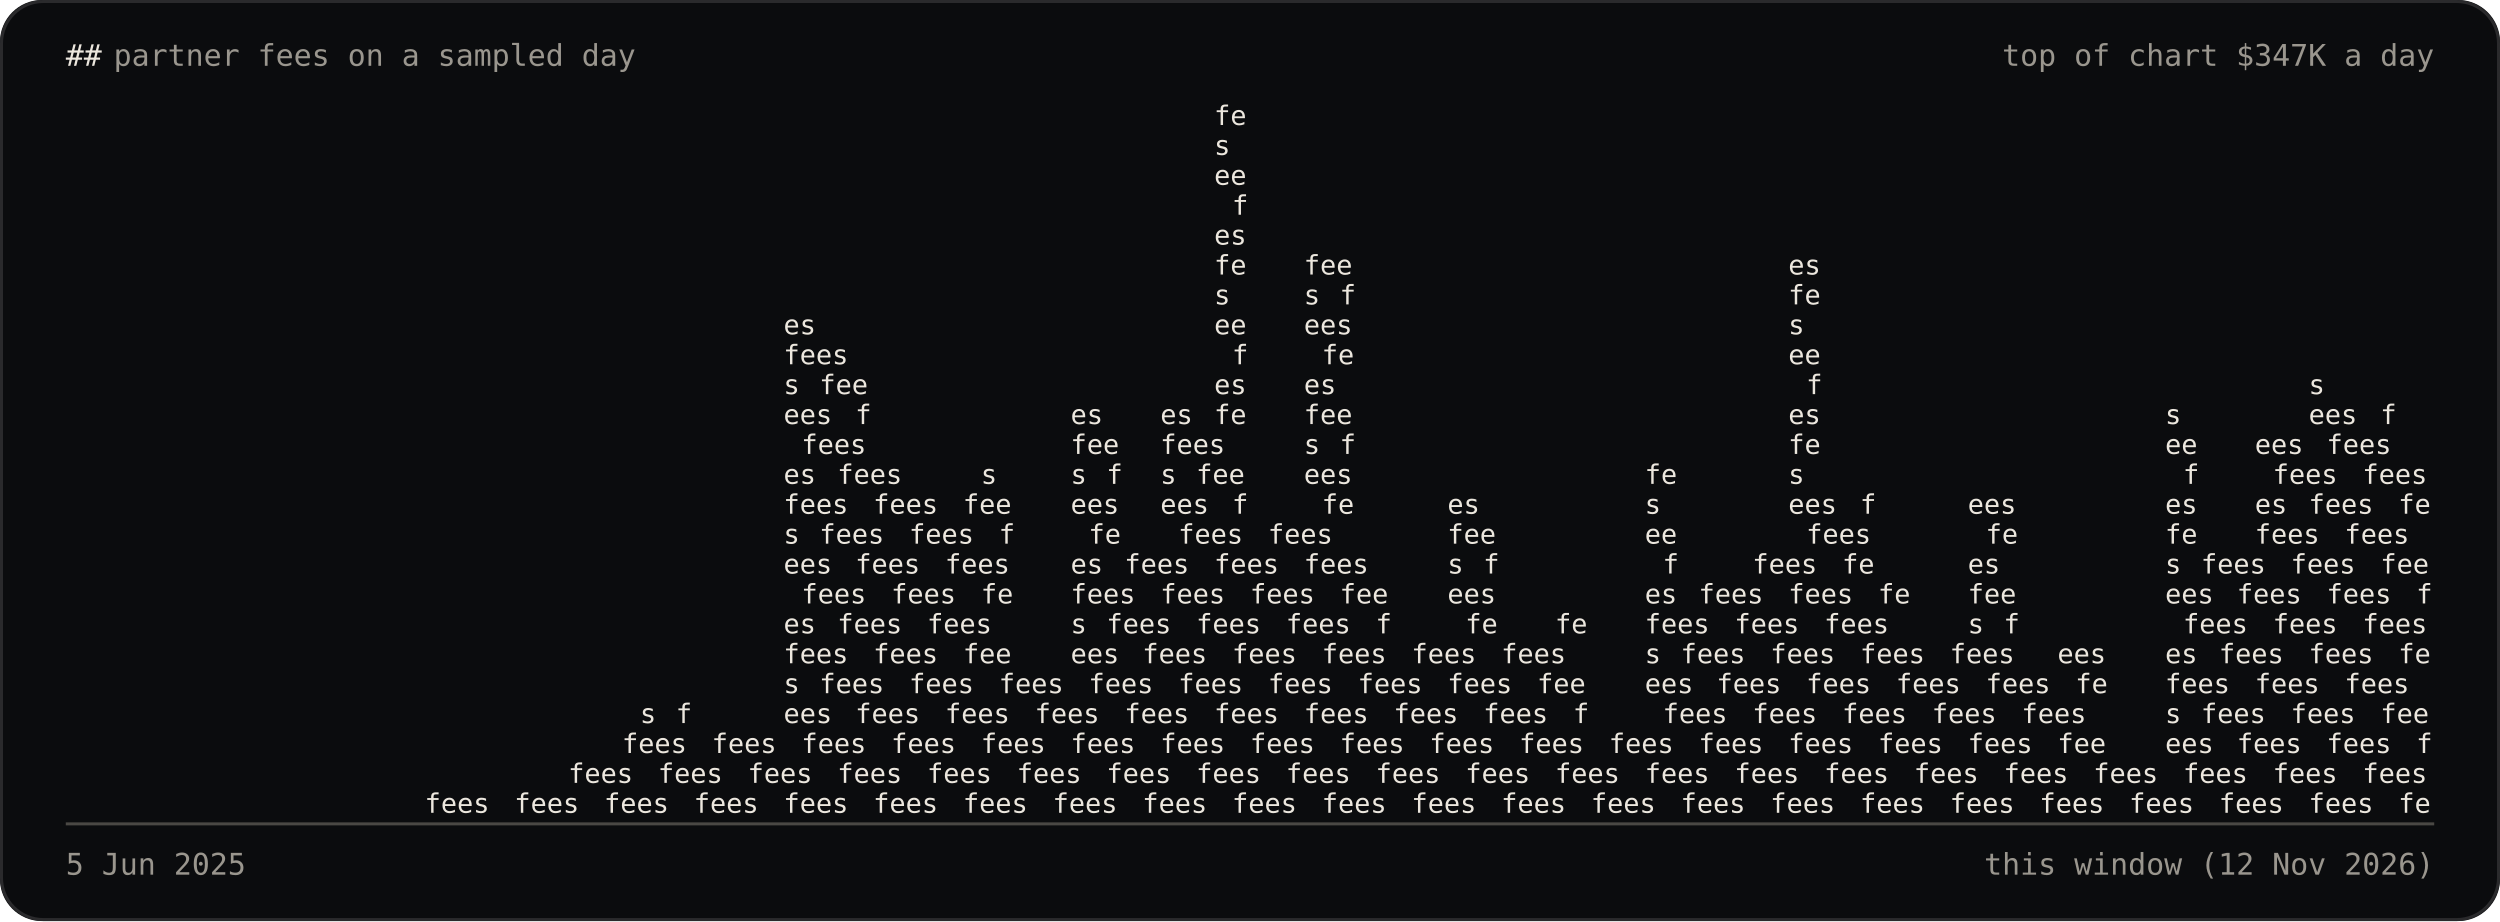
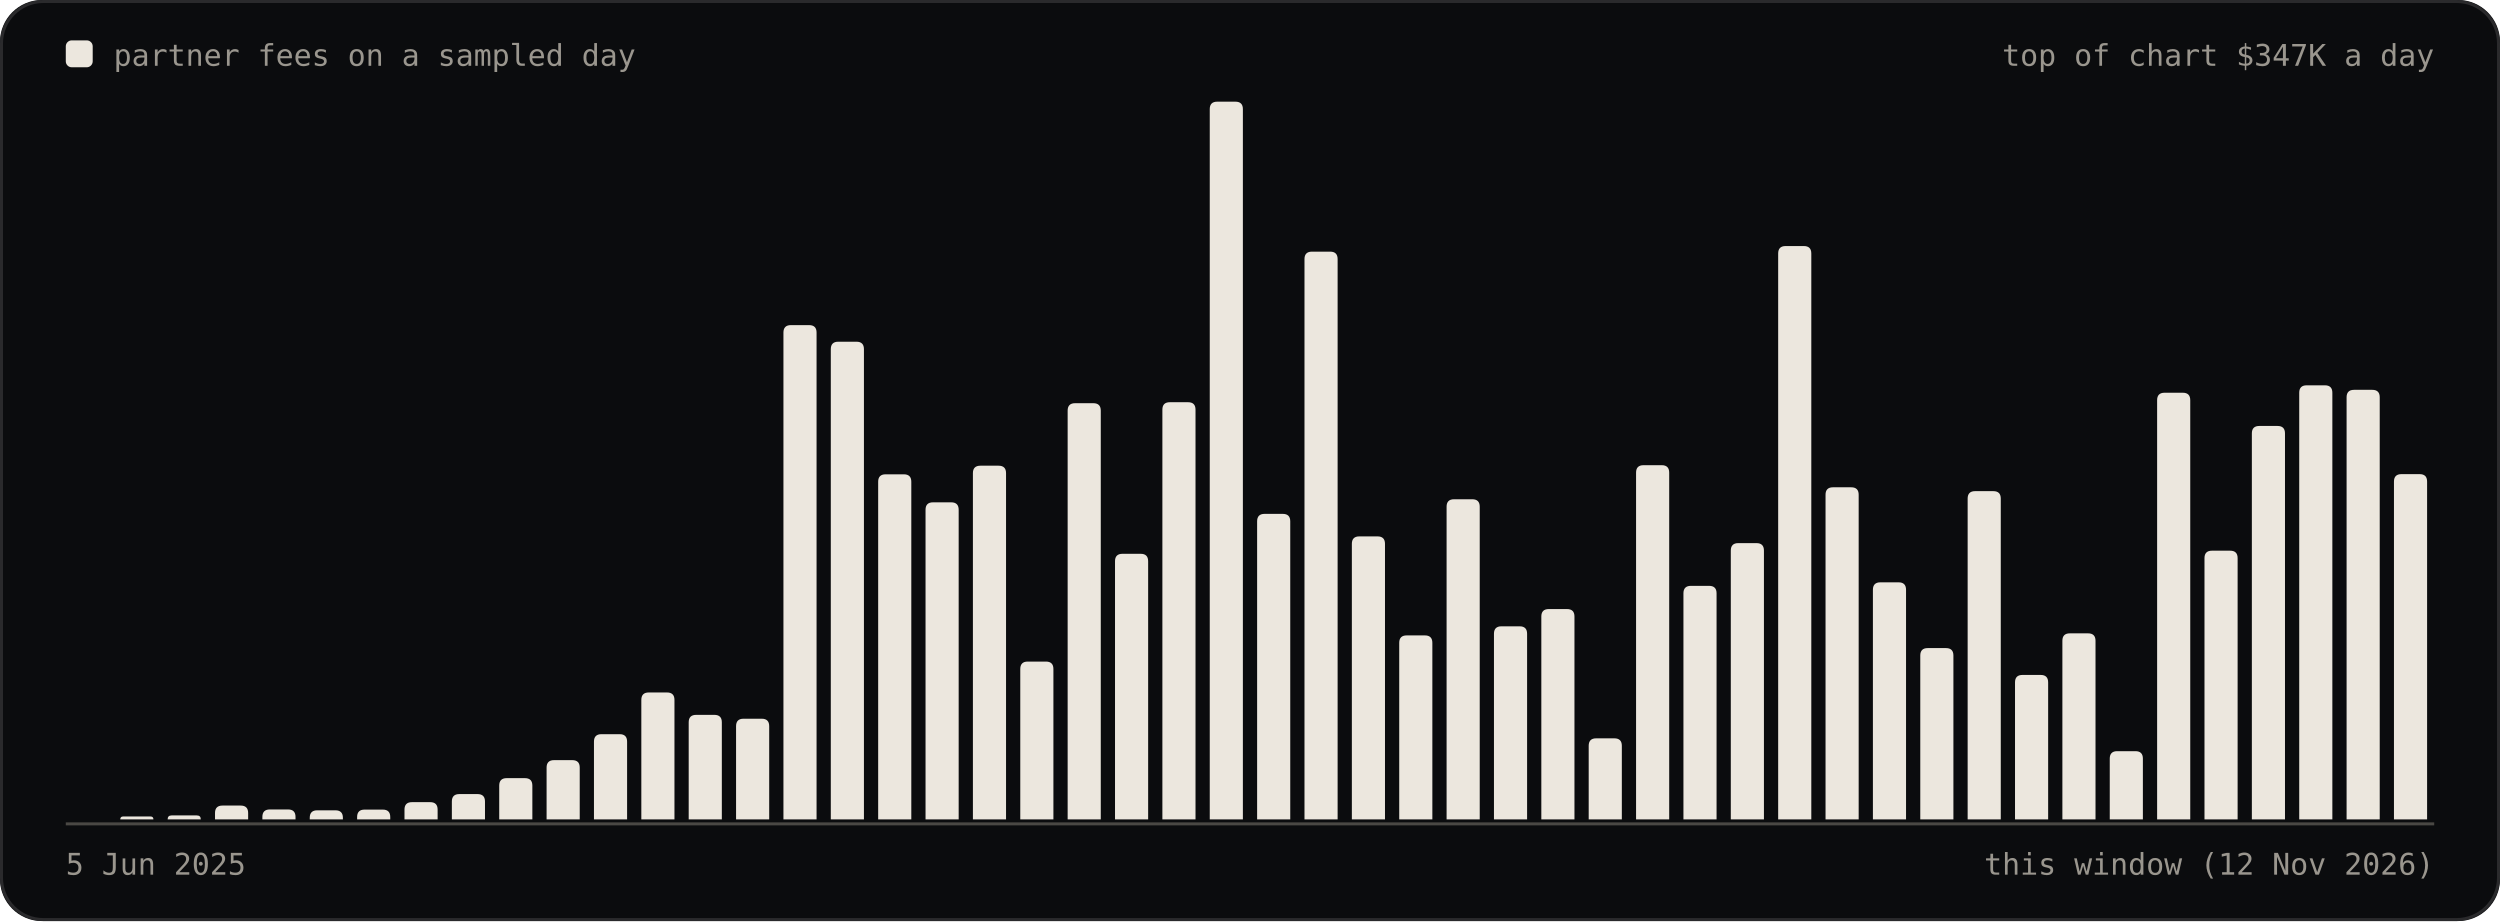
<svg xmlns="http://www.w3.org/2000/svg" viewBox="0 0 836 308" width="836" height="308" font-family="'JetBrains Mono', ui-monospace, SFMono-Regular, Menlo, Consolas, monospace" font-size="9">
  <rect width="836" height="308" rx="14" fill="#0b0c0e" />
  <rect x="0.5" y="0.5" width="835" height="307" rx="14" fill="none" stroke="#2a2a2c" />
-   <text x="22.0" y="22.0" fill="#ece7de" font-size="10" text-anchor="start">##</text>
+   <rect x="22.0" y="13.5" width="9" height="9" rx="2" fill="#ece7de" />
  <text x="38.0" y="22.0" fill="#9a968e" font-size="10" text-anchor="start">partner fees on a sampled day</text>
  <text x="814.0" y="22.0" fill="#9a968e" font-size="10" text-anchor="end">top of chart $347K a day</text>
-   <text x="142.0" y="271.8" fill="#ece7de" textLength="24.0" lengthAdjust="spacingAndGlyphs">fees</text>
-   <text x="172.0" y="271.8" fill="#ece7de" textLength="24.0" lengthAdjust="spacingAndGlyphs">fees</text>
-   <text x="202.0" y="271.8" fill="#ece7de" textLength="24.0" lengthAdjust="spacingAndGlyphs">fees</text>
-   <text x="232.0" y="271.8" fill="#ece7de" textLength="24.0" lengthAdjust="spacingAndGlyphs">fees</text>
-   <text x="262.0" y="271.8" fill="#ece7de" textLength="24.0" lengthAdjust="spacingAndGlyphs">fees</text>
-   <text x="292.0" y="271.8" fill="#ece7de" textLength="24.0" lengthAdjust="spacingAndGlyphs">fees</text>
-   <text x="322.0" y="271.8" fill="#ece7de" textLength="24.0" lengthAdjust="spacingAndGlyphs">fees</text>
-   <text x="352.0" y="271.8" fill="#ece7de" textLength="24.0" lengthAdjust="spacingAndGlyphs">fees</text>
-   <text x="382.0" y="271.8" fill="#ece7de" textLength="24.0" lengthAdjust="spacingAndGlyphs">fees</text>
-   <text x="412.0" y="271.8" fill="#ece7de" textLength="24.0" lengthAdjust="spacingAndGlyphs">fees</text>
-   <text x="442.0" y="271.8" fill="#ece7de" textLength="24.0" lengthAdjust="spacingAndGlyphs">fees</text>
-   <text x="472.0" y="271.8" fill="#ece7de" textLength="24.0" lengthAdjust="spacingAndGlyphs">fees</text>
-   <text x="502.0" y="271.8" fill="#ece7de" textLength="24.0" lengthAdjust="spacingAndGlyphs">fees</text>
-   <text x="532.0" y="271.8" fill="#ece7de" textLength="24.0" lengthAdjust="spacingAndGlyphs">fees</text>
-   <text x="562.0" y="271.8" fill="#ece7de" textLength="24.0" lengthAdjust="spacingAndGlyphs">fees</text>
-   <text x="592.0" y="271.8" fill="#ece7de" textLength="24.0" lengthAdjust="spacingAndGlyphs">fees</text>
-   <text x="622.0" y="271.8" fill="#ece7de" textLength="24.0" lengthAdjust="spacingAndGlyphs">fees</text>
-   <text x="652.0" y="271.8" fill="#ece7de" textLength="24.0" lengthAdjust="spacingAndGlyphs">fees</text>
-   <text x="682.0" y="271.8" fill="#ece7de" textLength="24.0" lengthAdjust="spacingAndGlyphs">fees</text>
-   <text x="712.0" y="271.8" fill="#ece7de" textLength="24.0" lengthAdjust="spacingAndGlyphs">fees</text>
-   <text x="742.0" y="271.8" fill="#ece7de" textLength="24.0" lengthAdjust="spacingAndGlyphs">fees</text>
-   <text x="772.0" y="271.8" fill="#ece7de" textLength="24.0" lengthAdjust="spacingAndGlyphs">fees</text>
-   <text x="802.0" y="271.8" fill="#ece7de" textLength="12.0" lengthAdjust="spacingAndGlyphs">fe</text>
-   <text x="190.0" y="261.8" fill="#ece7de" textLength="24.0" lengthAdjust="spacingAndGlyphs">fees</text>
-   <text x="220.0" y="261.8" fill="#ece7de" textLength="24.0" lengthAdjust="spacingAndGlyphs">fees</text>
-   <text x="250.0" y="261.8" fill="#ece7de" textLength="24.0" lengthAdjust="spacingAndGlyphs">fees</text>
-   <text x="280.0" y="261.8" fill="#ece7de" textLength="24.0" lengthAdjust="spacingAndGlyphs">fees</text>
-   <text x="310.0" y="261.8" fill="#ece7de" textLength="24.0" lengthAdjust="spacingAndGlyphs">fees</text>
-   <text x="340.0" y="261.8" fill="#ece7de" textLength="24.0" lengthAdjust="spacingAndGlyphs">fees</text>
-   <text x="370.0" y="261.8" fill="#ece7de" textLength="24.0" lengthAdjust="spacingAndGlyphs">fees</text>
-   <text x="400.0" y="261.8" fill="#ece7de" textLength="24.0" lengthAdjust="spacingAndGlyphs">fees</text>
-   <text x="430.0" y="261.8" fill="#ece7de" textLength="24.0" lengthAdjust="spacingAndGlyphs">fees</text>
-   <text x="460.0" y="261.8" fill="#ece7de" textLength="24.0" lengthAdjust="spacingAndGlyphs">fees</text>
-   <text x="490.0" y="261.8" fill="#ece7de" textLength="24.0" lengthAdjust="spacingAndGlyphs">fees</text>
-   <text x="520.0" y="261.8" fill="#ece7de" textLength="24.0" lengthAdjust="spacingAndGlyphs">fees</text>
-   <text x="550.0" y="261.8" fill="#ece7de" textLength="24.0" lengthAdjust="spacingAndGlyphs">fees</text>
-   <text x="580.0" y="261.8" fill="#ece7de" textLength="24.0" lengthAdjust="spacingAndGlyphs">fees</text>
-   <text x="610.0" y="261.8" fill="#ece7de" textLength="24.0" lengthAdjust="spacingAndGlyphs">fees</text>
-   <text x="640.0" y="261.8" fill="#ece7de" textLength="24.0" lengthAdjust="spacingAndGlyphs">fees</text>
-   <text x="670.0" y="261.8" fill="#ece7de" textLength="24.0" lengthAdjust="spacingAndGlyphs">fees</text>
-   <text x="700.0" y="261.8" fill="#ece7de" textLength="24.0" lengthAdjust="spacingAndGlyphs">fees</text>
-   <text x="730.0" y="261.8" fill="#ece7de" textLength="24.0" lengthAdjust="spacingAndGlyphs">fees</text>
-   <text x="760.0" y="261.8" fill="#ece7de" textLength="24.0" lengthAdjust="spacingAndGlyphs">fees</text>
-   <text x="790.0" y="261.8" fill="#ece7de" textLength="24.0" lengthAdjust="spacingAndGlyphs">fees</text>
-   <text x="208.0" y="251.8" fill="#ece7de" textLength="24.0" lengthAdjust="spacingAndGlyphs">fees</text>
-   <text x="238.0" y="251.8" fill="#ece7de" textLength="24.0" lengthAdjust="spacingAndGlyphs">fees</text>
-   <text x="268.0" y="251.8" fill="#ece7de" textLength="24.0" lengthAdjust="spacingAndGlyphs">fees</text>
-   <text x="298.0" y="251.8" fill="#ece7de" textLength="24.0" lengthAdjust="spacingAndGlyphs">fees</text>
-   <text x="328.0" y="251.8" fill="#ece7de" textLength="24.0" lengthAdjust="spacingAndGlyphs">fees</text>
-   <text x="358.0" y="251.8" fill="#ece7de" textLength="24.0" lengthAdjust="spacingAndGlyphs">fees</text>
-   <text x="388.0" y="251.8" fill="#ece7de" textLength="24.0" lengthAdjust="spacingAndGlyphs">fees</text>
-   <text x="418.0" y="251.8" fill="#ece7de" textLength="24.0" lengthAdjust="spacingAndGlyphs">fees</text>
-   <text x="448.0" y="251.8" fill="#ece7de" textLength="24.0" lengthAdjust="spacingAndGlyphs">fees</text>
-   <text x="478.0" y="251.8" fill="#ece7de" textLength="24.0" lengthAdjust="spacingAndGlyphs">fees</text>
-   <text x="508.0" y="251.8" fill="#ece7de" textLength="24.0" lengthAdjust="spacingAndGlyphs">fees</text>
-   <text x="538.0" y="251.8" fill="#ece7de" textLength="24.0" lengthAdjust="spacingAndGlyphs">fees</text>
-   <text x="568.0" y="251.8" fill="#ece7de" textLength="24.0" lengthAdjust="spacingAndGlyphs">fees</text>
-   <text x="598.0" y="251.8" fill="#ece7de" textLength="24.0" lengthAdjust="spacingAndGlyphs">fees</text>
-   <text x="628.0" y="251.8" fill="#ece7de" textLength="24.0" lengthAdjust="spacingAndGlyphs">fees</text>
-   <text x="658.0" y="251.8" fill="#ece7de" textLength="24.0" lengthAdjust="spacingAndGlyphs">fees</text>
-   <text x="688.0" y="251.8" fill="#ece7de" textLength="18.0" lengthAdjust="spacingAndGlyphs">fee</text>
-   <text x="724.0" y="251.8" fill="#ece7de" textLength="18.0" lengthAdjust="spacingAndGlyphs">ees</text>
-   <text x="748.0" y="251.8" fill="#ece7de" textLength="24.0" lengthAdjust="spacingAndGlyphs">fees</text>
-   <text x="778.0" y="251.8" fill="#ece7de" textLength="24.0" lengthAdjust="spacingAndGlyphs">fees</text>
-   <text x="808.0" y="251.8" fill="#ece7de" textLength="6.0" lengthAdjust="spacingAndGlyphs">f</text>
-   <text x="214.0" y="241.8" fill="#ece7de" textLength="6.0" lengthAdjust="spacingAndGlyphs">s</text>
-   <text x="226.0" y="241.8" fill="#ece7de" textLength="6.0" lengthAdjust="spacingAndGlyphs">f</text>
-   <text x="262.0" y="241.8" fill="#ece7de" textLength="18.0" lengthAdjust="spacingAndGlyphs">ees</text>
-   <text x="286.0" y="241.8" fill="#ece7de" textLength="24.0" lengthAdjust="spacingAndGlyphs">fees</text>
-   <text x="316.0" y="241.8" fill="#ece7de" textLength="24.0" lengthAdjust="spacingAndGlyphs">fees</text>
-   <text x="346.0" y="241.8" fill="#ece7de" textLength="24.0" lengthAdjust="spacingAndGlyphs">fees</text>
-   <text x="376.0" y="241.8" fill="#ece7de" textLength="24.0" lengthAdjust="spacingAndGlyphs">fees</text>
-   <text x="406.0" y="241.8" fill="#ece7de" textLength="24.0" lengthAdjust="spacingAndGlyphs">fees</text>
-   <text x="436.0" y="241.8" fill="#ece7de" textLength="24.0" lengthAdjust="spacingAndGlyphs">fees</text>
-   <text x="466.0" y="241.8" fill="#ece7de" textLength="24.0" lengthAdjust="spacingAndGlyphs">fees</text>
-   <text x="496.0" y="241.8" fill="#ece7de" textLength="24.0" lengthAdjust="spacingAndGlyphs">fees</text>
-   <text x="526.0" y="241.8" fill="#ece7de" textLength="6.0" lengthAdjust="spacingAndGlyphs">f</text>
-   <text x="556.0" y="241.8" fill="#ece7de" textLength="24.0" lengthAdjust="spacingAndGlyphs">fees</text>
-   <text x="586.0" y="241.8" fill="#ece7de" textLength="24.0" lengthAdjust="spacingAndGlyphs">fees</text>
-   <text x="616.0" y="241.8" fill="#ece7de" textLength="24.0" lengthAdjust="spacingAndGlyphs">fees</text>
-   <text x="646.0" y="241.8" fill="#ece7de" textLength="24.0" lengthAdjust="spacingAndGlyphs">fees</text>
-   <text x="676.0" y="241.8" fill="#ece7de" textLength="24.0" lengthAdjust="spacingAndGlyphs">fees</text>
-   <text x="724.0" y="241.8" fill="#ece7de" textLength="6.0" lengthAdjust="spacingAndGlyphs">s</text>
-   <text x="736.0" y="241.8" fill="#ece7de" textLength="24.0" lengthAdjust="spacingAndGlyphs">fees</text>
-   <text x="766.0" y="241.8" fill="#ece7de" textLength="24.0" lengthAdjust="spacingAndGlyphs">fees</text>
-   <text x="796.0" y="241.8" fill="#ece7de" textLength="18.0" lengthAdjust="spacingAndGlyphs">fee</text>
-   <text x="262.0" y="231.8" fill="#ece7de" textLength="6.0" lengthAdjust="spacingAndGlyphs">s</text>
-   <text x="274.0" y="231.8" fill="#ece7de" textLength="24.0" lengthAdjust="spacingAndGlyphs">fees</text>
-   <text x="304.0" y="231.8" fill="#ece7de" textLength="24.0" lengthAdjust="spacingAndGlyphs">fees</text>
-   <text x="334.0" y="231.8" fill="#ece7de" textLength="24.0" lengthAdjust="spacingAndGlyphs">fees</text>
-   <text x="364.0" y="231.8" fill="#ece7de" textLength="24.0" lengthAdjust="spacingAndGlyphs">fees</text>
-   <text x="394.0" y="231.8" fill="#ece7de" textLength="24.0" lengthAdjust="spacingAndGlyphs">fees</text>
-   <text x="424.0" y="231.8" fill="#ece7de" textLength="24.0" lengthAdjust="spacingAndGlyphs">fees</text>
-   <text x="454.0" y="231.8" fill="#ece7de" textLength="24.0" lengthAdjust="spacingAndGlyphs">fees</text>
-   <text x="484.0" y="231.8" fill="#ece7de" textLength="24.0" lengthAdjust="spacingAndGlyphs">fees</text>
-   <text x="514.0" y="231.8" fill="#ece7de" textLength="18.0" lengthAdjust="spacingAndGlyphs">fee</text>
-   <text x="550.0" y="231.8" fill="#ece7de" textLength="18.0" lengthAdjust="spacingAndGlyphs">ees</text>
-   <text x="574.0" y="231.8" fill="#ece7de" textLength="24.0" lengthAdjust="spacingAndGlyphs">fees</text>
-   <text x="604.0" y="231.8" fill="#ece7de" textLength="24.0" lengthAdjust="spacingAndGlyphs">fees</text>
-   <text x="634.0" y="231.8" fill="#ece7de" textLength="24.0" lengthAdjust="spacingAndGlyphs">fees</text>
-   <text x="664.0" y="231.8" fill="#ece7de" textLength="24.0" lengthAdjust="spacingAndGlyphs">fees</text>
-   <text x="694.0" y="231.8" fill="#ece7de" textLength="12.0" lengthAdjust="spacingAndGlyphs">fe</text>
-   <text x="724.0" y="231.8" fill="#ece7de" textLength="24.0" lengthAdjust="spacingAndGlyphs">fees</text>
-   <text x="754.0" y="231.8" fill="#ece7de" textLength="24.0" lengthAdjust="spacingAndGlyphs">fees</text>
-   <text x="784.0" y="231.8" fill="#ece7de" textLength="24.0" lengthAdjust="spacingAndGlyphs">fees</text>
-   <text x="262.0" y="221.8" fill="#ece7de" textLength="24.0" lengthAdjust="spacingAndGlyphs">fees</text>
-   <text x="292.0" y="221.8" fill="#ece7de" textLength="24.0" lengthAdjust="spacingAndGlyphs">fees</text>
-   <text x="322.0" y="221.8" fill="#ece7de" textLength="18.0" lengthAdjust="spacingAndGlyphs">fee</text>
-   <text x="358.0" y="221.8" fill="#ece7de" textLength="18.0" lengthAdjust="spacingAndGlyphs">ees</text>
-   <text x="382.0" y="221.8" fill="#ece7de" textLength="24.0" lengthAdjust="spacingAndGlyphs">fees</text>
-   <text x="412.0" y="221.8" fill="#ece7de" textLength="24.0" lengthAdjust="spacingAndGlyphs">fees</text>
-   <text x="442.0" y="221.8" fill="#ece7de" textLength="24.0" lengthAdjust="spacingAndGlyphs">fees</text>
-   <text x="472.0" y="221.8" fill="#ece7de" textLength="24.0" lengthAdjust="spacingAndGlyphs">fees</text>
-   <text x="502.0" y="221.8" fill="#ece7de" textLength="24.0" lengthAdjust="spacingAndGlyphs">fees</text>
-   <text x="550.0" y="221.8" fill="#ece7de" textLength="6.0" lengthAdjust="spacingAndGlyphs">s</text>
-   <text x="562.0" y="221.8" fill="#ece7de" textLength="24.0" lengthAdjust="spacingAndGlyphs">fees</text>
-   <text x="592.0" y="221.8" fill="#ece7de" textLength="24.0" lengthAdjust="spacingAndGlyphs">fees</text>
-   <text x="622.0" y="221.8" fill="#ece7de" textLength="24.0" lengthAdjust="spacingAndGlyphs">fees</text>
-   <text x="652.0" y="221.8" fill="#ece7de" textLength="24.0" lengthAdjust="spacingAndGlyphs">fees</text>
-   <text x="688.0" y="221.8" fill="#ece7de" textLength="18.0" lengthAdjust="spacingAndGlyphs">ees</text>
-   <text x="724.0" y="221.8" fill="#ece7de" textLength="12.0" lengthAdjust="spacingAndGlyphs">es</text>
-   <text x="742.0" y="221.8" fill="#ece7de" textLength="24.0" lengthAdjust="spacingAndGlyphs">fees</text>
-   <text x="772.0" y="221.8" fill="#ece7de" textLength="24.0" lengthAdjust="spacingAndGlyphs">fees</text>
-   <text x="802.0" y="221.8" fill="#ece7de" textLength="12.0" lengthAdjust="spacingAndGlyphs">fe</text>
-   <text x="262.0" y="211.8" fill="#ece7de" textLength="12.0" lengthAdjust="spacingAndGlyphs">es</text>
-   <text x="280.0" y="211.8" fill="#ece7de" textLength="24.0" lengthAdjust="spacingAndGlyphs">fees</text>
-   <text x="310.0" y="211.8" fill="#ece7de" textLength="24.0" lengthAdjust="spacingAndGlyphs">fees</text>
-   <text x="358.0" y="211.8" fill="#ece7de" textLength="6.0" lengthAdjust="spacingAndGlyphs">s</text>
-   <text x="370.0" y="211.8" fill="#ece7de" textLength="24.0" lengthAdjust="spacingAndGlyphs">fees</text>
-   <text x="400.0" y="211.8" fill="#ece7de" textLength="24.0" lengthAdjust="spacingAndGlyphs">fees</text>
-   <text x="430.0" y="211.8" fill="#ece7de" textLength="24.0" lengthAdjust="spacingAndGlyphs">fees</text>
-   <text x="460.0" y="211.8" fill="#ece7de" textLength="6.0" lengthAdjust="spacingAndGlyphs">f</text>
-   <text x="490.0" y="211.8" fill="#ece7de" textLength="12.0" lengthAdjust="spacingAndGlyphs">fe</text>
-   <text x="520.0" y="211.8" fill="#ece7de" textLength="12.0" lengthAdjust="spacingAndGlyphs">fe</text>
-   <text x="550.0" y="211.8" fill="#ece7de" textLength="24.0" lengthAdjust="spacingAndGlyphs">fees</text>
-   <text x="580.0" y="211.8" fill="#ece7de" textLength="24.0" lengthAdjust="spacingAndGlyphs">fees</text>
-   <text x="610.0" y="211.8" fill="#ece7de" textLength="24.0" lengthAdjust="spacingAndGlyphs">fees</text>
-   <text x="658.0" y="211.8" fill="#ece7de" textLength="6.0" lengthAdjust="spacingAndGlyphs">s</text>
-   <text x="670.0" y="211.8" fill="#ece7de" textLength="6.0" lengthAdjust="spacingAndGlyphs">f</text>
-   <text x="730.0" y="211.8" fill="#ece7de" textLength="24.0" lengthAdjust="spacingAndGlyphs">fees</text>
-   <text x="760.0" y="211.8" fill="#ece7de" textLength="24.0" lengthAdjust="spacingAndGlyphs">fees</text>
-   <text x="790.0" y="211.8" fill="#ece7de" textLength="24.0" lengthAdjust="spacingAndGlyphs">fees</text>
-   <text x="268.0" y="201.8" fill="#ece7de" textLength="24.0" lengthAdjust="spacingAndGlyphs">fees</text>
-   <text x="298.0" y="201.8" fill="#ece7de" textLength="24.0" lengthAdjust="spacingAndGlyphs">fees</text>
-   <text x="328.0" y="201.8" fill="#ece7de" textLength="12.0" lengthAdjust="spacingAndGlyphs">fe</text>
-   <text x="358.0" y="201.8" fill="#ece7de" textLength="24.0" lengthAdjust="spacingAndGlyphs">fees</text>
-   <text x="388.0" y="201.8" fill="#ece7de" textLength="24.0" lengthAdjust="spacingAndGlyphs">fees</text>
-   <text x="418.0" y="201.8" fill="#ece7de" textLength="24.0" lengthAdjust="spacingAndGlyphs">fees</text>
-   <text x="448.0" y="201.8" fill="#ece7de" textLength="18.0" lengthAdjust="spacingAndGlyphs">fee</text>
-   <text x="484.0" y="201.8" fill="#ece7de" textLength="18.0" lengthAdjust="spacingAndGlyphs">ees</text>
-   <text x="550.0" y="201.8" fill="#ece7de" textLength="12.0" lengthAdjust="spacingAndGlyphs">es</text>
-   <text x="568.0" y="201.8" fill="#ece7de" textLength="24.0" lengthAdjust="spacingAndGlyphs">fees</text>
-   <text x="598.0" y="201.8" fill="#ece7de" textLength="24.0" lengthAdjust="spacingAndGlyphs">fees</text>
-   <text x="628.0" y="201.8" fill="#ece7de" textLength="12.0" lengthAdjust="spacingAndGlyphs">fe</text>
-   <text x="658.0" y="201.8" fill="#ece7de" textLength="18.0" lengthAdjust="spacingAndGlyphs">fee</text>
-   <text x="724.0" y="201.8" fill="#ece7de" textLength="18.0" lengthAdjust="spacingAndGlyphs">ees</text>
-   <text x="748.0" y="201.8" fill="#ece7de" textLength="24.0" lengthAdjust="spacingAndGlyphs">fees</text>
-   <text x="778.0" y="201.8" fill="#ece7de" textLength="24.0" lengthAdjust="spacingAndGlyphs">fees</text>
-   <text x="808.0" y="201.8" fill="#ece7de" textLength="6.0" lengthAdjust="spacingAndGlyphs">f</text>
-   <text x="262.0" y="191.8" fill="#ece7de" textLength="18.0" lengthAdjust="spacingAndGlyphs">ees</text>
-   <text x="286.0" y="191.8" fill="#ece7de" textLength="24.0" lengthAdjust="spacingAndGlyphs">fees</text>
-   <text x="316.0" y="191.8" fill="#ece7de" textLength="24.0" lengthAdjust="spacingAndGlyphs">fees</text>
-   <text x="358.0" y="191.8" fill="#ece7de" textLength="12.0" lengthAdjust="spacingAndGlyphs">es</text>
-   <text x="376.0" y="191.8" fill="#ece7de" textLength="24.0" lengthAdjust="spacingAndGlyphs">fees</text>
-   <text x="406.0" y="191.8" fill="#ece7de" textLength="24.0" lengthAdjust="spacingAndGlyphs">fees</text>
-   <text x="436.0" y="191.8" fill="#ece7de" textLength="24.0" lengthAdjust="spacingAndGlyphs">fees</text>
-   <text x="484.0" y="191.8" fill="#ece7de" textLength="6.0" lengthAdjust="spacingAndGlyphs">s</text>
-   <text x="496.0" y="191.8" fill="#ece7de" textLength="6.0" lengthAdjust="spacingAndGlyphs">f</text>
-   <text x="556.0" y="191.8" fill="#ece7de" textLength="6.0" lengthAdjust="spacingAndGlyphs">f</text>
-   <text x="586.0" y="191.8" fill="#ece7de" textLength="24.0" lengthAdjust="spacingAndGlyphs">fees</text>
-   <text x="616.0" y="191.8" fill="#ece7de" textLength="12.0" lengthAdjust="spacingAndGlyphs">fe</text>
-   <text x="658.0" y="191.8" fill="#ece7de" textLength="12.0" lengthAdjust="spacingAndGlyphs">es</text>
-   <text x="724.0" y="191.8" fill="#ece7de" textLength="6.0" lengthAdjust="spacingAndGlyphs">s</text>
-   <text x="736.0" y="191.8" fill="#ece7de" textLength="24.0" lengthAdjust="spacingAndGlyphs">fees</text>
-   <text x="766.0" y="191.8" fill="#ece7de" textLength="24.0" lengthAdjust="spacingAndGlyphs">fees</text>
-   <text x="796.0" y="191.8" fill="#ece7de" textLength="18.0" lengthAdjust="spacingAndGlyphs">fee</text>
-   <text x="262.0" y="181.8" fill="#ece7de" textLength="6.0" lengthAdjust="spacingAndGlyphs">s</text>
-   <text x="274.0" y="181.8" fill="#ece7de" textLength="24.0" lengthAdjust="spacingAndGlyphs">fees</text>
-   <text x="304.0" y="181.8" fill="#ece7de" textLength="24.0" lengthAdjust="spacingAndGlyphs">fees</text>
-   <text x="334.0" y="181.8" fill="#ece7de" textLength="6.0" lengthAdjust="spacingAndGlyphs">f</text>
-   <text x="364.0" y="181.8" fill="#ece7de" textLength="12.0" lengthAdjust="spacingAndGlyphs">fe</text>
-   <text x="394.0" y="181.8" fill="#ece7de" textLength="24.0" lengthAdjust="spacingAndGlyphs">fees</text>
-   <text x="424.0" y="181.8" fill="#ece7de" textLength="24.0" lengthAdjust="spacingAndGlyphs">fees</text>
-   <text x="484.0" y="181.8" fill="#ece7de" textLength="18.0" lengthAdjust="spacingAndGlyphs">fee</text>
-   <text x="550.0" y="181.8" fill="#ece7de" textLength="12.0" lengthAdjust="spacingAndGlyphs">ee</text>
-   <text x="604.0" y="181.8" fill="#ece7de" textLength="24.0" lengthAdjust="spacingAndGlyphs">fees</text>
-   <text x="664.0" y="181.8" fill="#ece7de" textLength="12.0" lengthAdjust="spacingAndGlyphs">fe</text>
-   <text x="724.0" y="181.8" fill="#ece7de" textLength="12.0" lengthAdjust="spacingAndGlyphs">fe</text>
-   <text x="754.0" y="181.8" fill="#ece7de" textLength="24.0" lengthAdjust="spacingAndGlyphs">fees</text>
-   <text x="784.0" y="181.8" fill="#ece7de" textLength="24.0" lengthAdjust="spacingAndGlyphs">fees</text>
-   <text x="262.0" y="171.8" fill="#ece7de" textLength="24.0" lengthAdjust="spacingAndGlyphs">fees</text>
-   <text x="292.0" y="171.8" fill="#ece7de" textLength="24.0" lengthAdjust="spacingAndGlyphs">fees</text>
-   <text x="322.0" y="171.8" fill="#ece7de" textLength="18.0" lengthAdjust="spacingAndGlyphs">fee</text>
-   <text x="358.0" y="171.8" fill="#ece7de" textLength="18.0" lengthAdjust="spacingAndGlyphs">ees</text>
-   <text x="388.0" y="171.8" fill="#ece7de" textLength="18.0" lengthAdjust="spacingAndGlyphs">ees</text>
-   <text x="412.0" y="171.8" fill="#ece7de" textLength="6.0" lengthAdjust="spacingAndGlyphs">f</text>
-   <text x="442.0" y="171.8" fill="#ece7de" textLength="12.0" lengthAdjust="spacingAndGlyphs">fe</text>
-   <text x="484.0" y="171.8" fill="#ece7de" textLength="12.0" lengthAdjust="spacingAndGlyphs">es</text>
-   <text x="550.0" y="171.8" fill="#ece7de" textLength="6.0" lengthAdjust="spacingAndGlyphs">s</text>
-   <text x="598.0" y="171.8" fill="#ece7de" textLength="18.0" lengthAdjust="spacingAndGlyphs">ees</text>
-   <text x="622.0" y="171.8" fill="#ece7de" textLength="6.0" lengthAdjust="spacingAndGlyphs">f</text>
-   <text x="658.0" y="171.8" fill="#ece7de" textLength="18.0" lengthAdjust="spacingAndGlyphs">ees</text>
-   <text x="724.0" y="171.8" fill="#ece7de" textLength="12.0" lengthAdjust="spacingAndGlyphs">es</text>
-   <text x="754.0" y="171.8" fill="#ece7de" textLength="12.0" lengthAdjust="spacingAndGlyphs">es</text>
-   <text x="772.0" y="171.8" fill="#ece7de" textLength="24.0" lengthAdjust="spacingAndGlyphs">fees</text>
-   <text x="802.0" y="171.8" fill="#ece7de" textLength="12.0" lengthAdjust="spacingAndGlyphs">fe</text>
-   <text x="262.0" y="161.8" fill="#ece7de" textLength="12.0" lengthAdjust="spacingAndGlyphs">es</text>
-   <text x="280.0" y="161.8" fill="#ece7de" textLength="24.0" lengthAdjust="spacingAndGlyphs">fees</text>
-   <text x="328.0" y="161.8" fill="#ece7de" textLength="6.0" lengthAdjust="spacingAndGlyphs">s</text>
-   <text x="358.0" y="161.8" fill="#ece7de" textLength="6.0" lengthAdjust="spacingAndGlyphs">s</text>
-   <text x="370.0" y="161.8" fill="#ece7de" textLength="6.0" lengthAdjust="spacingAndGlyphs">f</text>
-   <text x="388.0" y="161.8" fill="#ece7de" textLength="6.0" lengthAdjust="spacingAndGlyphs">s</text>
-   <text x="400.0" y="161.8" fill="#ece7de" textLength="18.0" lengthAdjust="spacingAndGlyphs">fee</text>
-   <text x="436.0" y="161.8" fill="#ece7de" textLength="18.0" lengthAdjust="spacingAndGlyphs">ees</text>
-   <text x="550.0" y="161.8" fill="#ece7de" textLength="12.0" lengthAdjust="spacingAndGlyphs">fe</text>
-   <text x="598.0" y="161.8" fill="#ece7de" textLength="6.0" lengthAdjust="spacingAndGlyphs">s</text>
-   <text x="730.0" y="161.8" fill="#ece7de" textLength="6.0" lengthAdjust="spacingAndGlyphs">f</text>
-   <text x="760.0" y="161.8" fill="#ece7de" textLength="24.0" lengthAdjust="spacingAndGlyphs">fees</text>
-   <text x="790.0" y="161.8" fill="#ece7de" textLength="24.0" lengthAdjust="spacingAndGlyphs">fees</text>
-   <text x="268.0" y="151.8" fill="#ece7de" textLength="24.0" lengthAdjust="spacingAndGlyphs">fees</text>
-   <text x="358.0" y="151.8" fill="#ece7de" textLength="18.0" lengthAdjust="spacingAndGlyphs">fee</text>
-   <text x="388.0" y="151.8" fill="#ece7de" textLength="24.0" lengthAdjust="spacingAndGlyphs">fees</text>
-   <text x="436.0" y="151.8" fill="#ece7de" textLength="6.0" lengthAdjust="spacingAndGlyphs">s</text>
-   <text x="448.0" y="151.8" fill="#ece7de" textLength="6.0" lengthAdjust="spacingAndGlyphs">f</text>
-   <text x="598.0" y="151.8" fill="#ece7de" textLength="12.0" lengthAdjust="spacingAndGlyphs">fe</text>
-   <text x="724.0" y="151.8" fill="#ece7de" textLength="12.0" lengthAdjust="spacingAndGlyphs">ee</text>
-   <text x="754.0" y="151.8" fill="#ece7de" textLength="18.0" lengthAdjust="spacingAndGlyphs">ees</text>
-   <text x="778.0" y="151.8" fill="#ece7de" textLength="24.0" lengthAdjust="spacingAndGlyphs">fees</text>
-   <text x="262.0" y="141.8" fill="#ece7de" textLength="18.0" lengthAdjust="spacingAndGlyphs">ees</text>
-   <text x="286.0" y="141.8" fill="#ece7de" textLength="6.0" lengthAdjust="spacingAndGlyphs">f</text>
-   <text x="358.0" y="141.8" fill="#ece7de" textLength="12.0" lengthAdjust="spacingAndGlyphs">es</text>
-   <text x="388.0" y="141.8" fill="#ece7de" textLength="12.0" lengthAdjust="spacingAndGlyphs">es</text>
-   <text x="406.0" y="141.8" fill="#ece7de" textLength="12.0" lengthAdjust="spacingAndGlyphs">fe</text>
-   <text x="436.0" y="141.8" fill="#ece7de" textLength="18.0" lengthAdjust="spacingAndGlyphs">fee</text>
-   <text x="598.0" y="141.8" fill="#ece7de" textLength="12.0" lengthAdjust="spacingAndGlyphs">es</text>
-   <text x="724.0" y="141.8" fill="#ece7de" textLength="6.0" lengthAdjust="spacingAndGlyphs">s</text>
-   <text x="772.0" y="141.8" fill="#ece7de" textLength="18.0" lengthAdjust="spacingAndGlyphs">ees</text>
-   <text x="796.0" y="141.8" fill="#ece7de" textLength="6.0" lengthAdjust="spacingAndGlyphs">f</text>
-   <text x="262.0" y="131.8" fill="#ece7de" textLength="6.0" lengthAdjust="spacingAndGlyphs">s</text>
-   <text x="274.0" y="131.8" fill="#ece7de" textLength="18.0" lengthAdjust="spacingAndGlyphs">fee</text>
-   <text x="406.0" y="131.8" fill="#ece7de" textLength="12.0" lengthAdjust="spacingAndGlyphs">es</text>
-   <text x="436.0" y="131.8" fill="#ece7de" textLength="12.0" lengthAdjust="spacingAndGlyphs">es</text>
-   <text x="604.0" y="131.8" fill="#ece7de" textLength="6.0" lengthAdjust="spacingAndGlyphs">f</text>
-   <text x="772.0" y="131.8" fill="#ece7de" textLength="6.0" lengthAdjust="spacingAndGlyphs">s</text>
-   <text x="262.0" y="121.8" fill="#ece7de" textLength="24.0" lengthAdjust="spacingAndGlyphs">fees</text>
-   <text x="412.0" y="121.8" fill="#ece7de" textLength="6.0" lengthAdjust="spacingAndGlyphs">f</text>
-   <text x="442.0" y="121.8" fill="#ece7de" textLength="12.0" lengthAdjust="spacingAndGlyphs">fe</text>
-   <text x="598.0" y="121.8" fill="#ece7de" textLength="12.0" lengthAdjust="spacingAndGlyphs">ee</text>
-   <text x="262.0" y="111.8" fill="#ece7de" textLength="12.0" lengthAdjust="spacingAndGlyphs">es</text>
-   <text x="406.0" y="111.8" fill="#ece7de" textLength="12.0" lengthAdjust="spacingAndGlyphs">ee</text>
-   <text x="436.0" y="111.8" fill="#ece7de" textLength="18.0" lengthAdjust="spacingAndGlyphs">ees</text>
-   <text x="598.0" y="111.8" fill="#ece7de" textLength="6.0" lengthAdjust="spacingAndGlyphs">s</text>
-   <text x="406.0" y="101.8" fill="#ece7de" textLength="6.0" lengthAdjust="spacingAndGlyphs">s</text>
-   <text x="436.0" y="101.8" fill="#ece7de" textLength="6.0" lengthAdjust="spacingAndGlyphs">s</text>
-   <text x="448.0" y="101.8" fill="#ece7de" textLength="6.0" lengthAdjust="spacingAndGlyphs">f</text>
-   <text x="598.0" y="101.8" fill="#ece7de" textLength="12.0" lengthAdjust="spacingAndGlyphs">fe</text>
-   <text x="406.0" y="91.8" fill="#ece7de" textLength="12.0" lengthAdjust="spacingAndGlyphs">fe</text>
-   <text x="436.0" y="91.8" fill="#ece7de" textLength="18.0" lengthAdjust="spacingAndGlyphs">fee</text>
-   <text x="598.0" y="91.8" fill="#ece7de" textLength="12.0" lengthAdjust="spacingAndGlyphs">es</text>
-   <text x="406.0" y="81.8" fill="#ece7de" textLength="12.0" lengthAdjust="spacingAndGlyphs">es</text>
-   <text x="412.0" y="71.8" fill="#ece7de" textLength="6.0" lengthAdjust="spacingAndGlyphs">f</text>
-   <text x="406.0" y="61.8" fill="#ece7de" textLength="12.0" lengthAdjust="spacingAndGlyphs">ee</text>
-   <text x="406.0" y="51.8" fill="#ece7de" textLength="6.0" lengthAdjust="spacingAndGlyphs">s</text>
-   <text x="406.0" y="41.8" fill="#ece7de" textLength="12.0" lengthAdjust="spacingAndGlyphs">fe</text>
+   <path d="M40.22 274.00 V274.00 Q40.22 273.03 41.19 273.03 H50.33 Q51.30 273.03 51.30 274.00 V274.00 Z" fill="#ece7de" />
+   <path d="M56.06 274.00 V274.00 Q56.06 272.68 57.37 272.68 H65.83 Q67.14 272.68 67.14 274.00 V274.00 Z" fill="#ece7de" />
+   <path d="M71.90 274.00 V271.88 Q71.90 269.38 74.40 269.38 H80.48 Q82.98 269.38 82.98 271.88 V274.00 Z" fill="#ece7de" />
+   <path d="M87.74 274.00 V273.18 Q87.74 270.68 90.24 270.68 H96.32 Q98.82 270.68 98.82 273.18 V274.00 Z" fill="#ece7de" />
+   <path d="M103.58 274.00 V273.47 Q103.58 270.97 106.08 270.97 H112.16 Q114.66 270.97 114.66 273.47 V274.00 Z" fill="#ece7de" />
+   <path d="M119.42 274.00 V273.23 Q119.42 270.73 121.92 270.73 H128.00 Q130.50 270.73 130.50 273.23 V274.00 Z" fill="#ece7de" />
+   <path d="M135.26 274.00 V270.74 Q135.26 268.24 137.76 268.24 H143.84 Q146.34 268.24 146.34 270.74 V274.00 Z" fill="#ece7de" />
+   <path d="M151.10 274.00 V268.04 Q151.10 265.54 153.60 265.54 H159.68 Q162.18 265.54 162.18 268.04 V274.00 Z" fill="#ece7de" />
+   <path d="M166.94 274.00 V262.71 Q166.94 260.21 169.44 260.21 H175.52 Q178.02 260.21 178.02 262.71 V274.00 Z" fill="#ece7de" />
+   <path d="M182.78 274.00 V256.69 Q182.78 254.19 185.28 254.19 H191.36 Q193.86 254.19 193.86 256.69 V274.00 Z" fill="#ece7de" />
+   <path d="M198.62 274.00 V248.01 Q198.62 245.51 201.12 245.51 H207.20 Q209.70 245.51 209.70 248.01 V274.00 Z" fill="#ece7de" />
+   <path d="M214.46 274.00 V234.06 Q214.46 231.56 216.96 231.56 H223.04 Q225.54 231.56 225.54 234.06 V274.00 Z" fill="#ece7de" />
+   <path d="M230.30 274.00 V241.55 Q230.30 239.05 232.80 239.05 H238.88 Q241.38 239.05 241.38 241.55 V274.00 Z" fill="#ece7de" />
+   <path d="M246.14 274.00 V242.84 Q246.14 240.34 248.64 240.34 H254.72 Q257.22 240.34 257.22 242.84 V274.00 Z" fill="#ece7de" />
+   <path d="M261.98 274.00 V111.22 Q261.98 108.72 264.48 108.72 H270.56 Q273.06 108.72 273.06 111.22 V274.00 Z" fill="#ece7de" />
+   <path d="M277.82 274.00 V116.77 Q277.82 114.27 280.32 114.27 H286.40 Q288.90 114.27 288.90 116.77 V274.00 Z" fill="#ece7de" />
+   <path d="M293.66 274.00 V161.11 Q293.66 158.61 296.16 158.61 H302.24 Q304.74 158.61 304.74 161.11 V274.00 Z" fill="#ece7de" />
+   <path d="M309.50 274.00 V170.48 Q309.50 167.98 312.00 167.98 H318.08 Q320.58 167.98 320.58 170.48 V274.00 Z" fill="#ece7de" />
+   <path d="M325.34 274.00 V158.23 Q325.34 155.73 327.84 155.73 H333.92 Q336.42 155.73 336.42 158.23 V274.00 Z" fill="#ece7de" />
+   <path d="M341.18 274.00 V223.73 Q341.18 221.23 343.68 221.23 H349.76 Q352.26 221.23 352.26 223.73 V274.00 Z" fill="#ece7de" />
+   <path d="M357.02 274.00 V137.33 Q357.02 134.83 359.52 134.83 H365.60 Q368.10 134.83 368.10 137.33 V274.00 Z" fill="#ece7de" />
+   <path d="M372.86 274.00 V187.69 Q372.86 185.19 375.36 185.19 H381.44 Q383.94 185.19 383.94 187.69 V274.00 Z" fill="#ece7de" />
+   <path d="M388.70 274.00 V137.00 Q388.70 134.50 391.20 134.50 H397.28 Q399.78 134.50 399.78 137.00 V274.00 Z" fill="#ece7de" />
+   <path d="M404.54 274.00 V36.50 Q404.54 34.00 407.04 34.00 H413.12 Q415.62 34.00 415.62 36.50 V274.00 Z" fill="#ece7de" />
+   <path d="M420.38 274.00 V174.34 Q420.38 171.84 422.88 171.84 H428.96 Q431.46 171.84 431.46 174.34 V274.00 Z" fill="#ece7de" />
+   <path d="M436.22 274.00 V86.65 Q436.22 84.15 438.72 84.15 H444.80 Q447.30 84.15 447.30 86.65 V274.00 Z" fill="#ece7de" />
+   <path d="M452.06 274.00 V181.87 Q452.06 179.37 454.56 179.37 H460.64 Q463.14 179.37 463.14 181.87 V274.00 Z" fill="#ece7de" />
+   <path d="M467.90 274.00 V214.98 Q467.90 212.48 470.40 212.48 H476.48 Q478.98 212.48 478.98 214.98 V274.00 Z" fill="#ece7de" />
+   <path d="M483.74 274.00 V169.45 Q483.74 166.95 486.24 166.95 H492.32 Q494.82 166.95 494.82 169.45 V274.00 Z" fill="#ece7de" />
+   <path d="M499.58 274.00 V211.94 Q499.58 209.44 502.08 209.44 H508.16 Q510.66 209.44 510.66 211.94 V274.00 Z" fill="#ece7de" />
+   <path d="M515.42 274.00 V206.17 Q515.42 203.67 517.92 203.67 H524.00 Q526.50 203.67 526.50 206.17 V274.00 Z" fill="#ece7de" />
+   <path d="M531.26 274.00 V249.40 Q531.26 246.90 533.76 246.90 H539.84 Q542.34 246.90 542.34 249.40 V274.00 Z" fill="#ece7de" />
+   <path d="M547.10 274.00 V158.06 Q547.10 155.56 549.60 155.56 H555.68 Q558.18 155.56 558.18 158.06 V274.00 Z" fill="#ece7de" />
+   <path d="M562.94 274.00 V198.41 Q562.94 195.91 565.44 195.91 H571.52 Q574.02 195.91 574.02 198.41 V274.00 Z" fill="#ece7de" />
+   <path d="M578.78 274.00 V184.12 Q578.78 181.62 581.28 181.62 H587.36 Q589.86 181.62 589.86 184.12 V274.00 Z" fill="#ece7de" />
+   <path d="M594.62 274.00 V84.78 Q594.62 82.28 597.12 82.28 H603.20 Q605.70 82.28 605.70 84.78 V274.00 Z" fill="#ece7de" />
+   <path d="M610.46 274.00 V165.45 Q610.46 162.95 612.96 162.95 H619.04 Q621.54 162.95 621.54 165.45 V274.00 Z" fill="#ece7de" />
+   <path d="M626.30 274.00 V197.23 Q626.30 194.73 628.80 194.73 H634.88 Q637.38 194.73 637.38 197.23 V274.00 Z" fill="#ece7de" />
+   <path d="M642.14 274.00 V219.22 Q642.14 216.72 644.64 216.72 H650.72 Q653.22 216.72 653.22 219.22 V274.00 Z" fill="#ece7de" />
+   <path d="M657.98 274.00 V166.74 Q657.98 164.24 660.48 164.24 H666.56 Q669.06 164.24 669.06 166.74 V274.00 Z" fill="#ece7de" />
+   <path d="M673.82 274.00 V228.20 Q673.82 225.70 676.32 225.70 H682.40 Q684.90 225.70 684.90 228.20 V274.00 Z" fill="#ece7de" />
+   <path d="M689.66 274.00 V214.29 Q689.66 211.79 692.16 211.79 H698.24 Q700.74 211.79 700.74 214.29 V274.00 Z" fill="#ece7de" />
+   <path d="M705.50 274.00 V253.69 Q705.50 251.19 708.00 251.19 H714.08 Q716.58 251.19 716.58 253.69 V274.00 Z" fill="#ece7de" />
+   <path d="M721.34 274.00 V133.83 Q721.34 131.33 723.84 131.33 H729.92 Q732.42 131.33 732.42 133.83 V274.00 Z" fill="#ece7de" />
+   <path d="M737.18 274.00 V186.65 Q737.18 184.15 739.68 184.15 H745.76 Q748.26 184.15 748.26 186.65 V274.00 Z" fill="#ece7de" />
+   <path d="M753.02 274.00 V144.94 Q753.02 142.44 755.52 142.44 H761.60 Q764.10 142.44 764.10 144.94 V274.00 Z" fill="#ece7de" />
+   <path d="M768.86 274.00 V131.35 Q768.86 128.85 771.36 128.85 H777.44 Q779.94 128.85 779.94 131.35 V274.00 Z" fill="#ece7de" />
+   <path d="M784.70 274.00 V132.86 Q784.70 130.36 787.20 130.36 H793.28 Q795.78 130.36 795.78 132.86 V274.00 Z" fill="#ece7de" />
+   <path d="M800.54 274.00 V161.05 Q800.54 158.55 803.04 158.55 H809.12 Q811.62 158.55 811.62 161.05 V274.00 Z" fill="#ece7de" />
  <line x1="22" x2="814.0" y1="275.5" y2="275.5" stroke="#4a4844" />
  <text x="22.0" y="292.5" fill="#9a968e" font-size="10" text-anchor="start">5 Jun 2025</text>
  <text x="814.0" y="292.5" fill="#9a968e" font-size="10" text-anchor="end">this window (12 Nov 2026)</text>
</svg>
